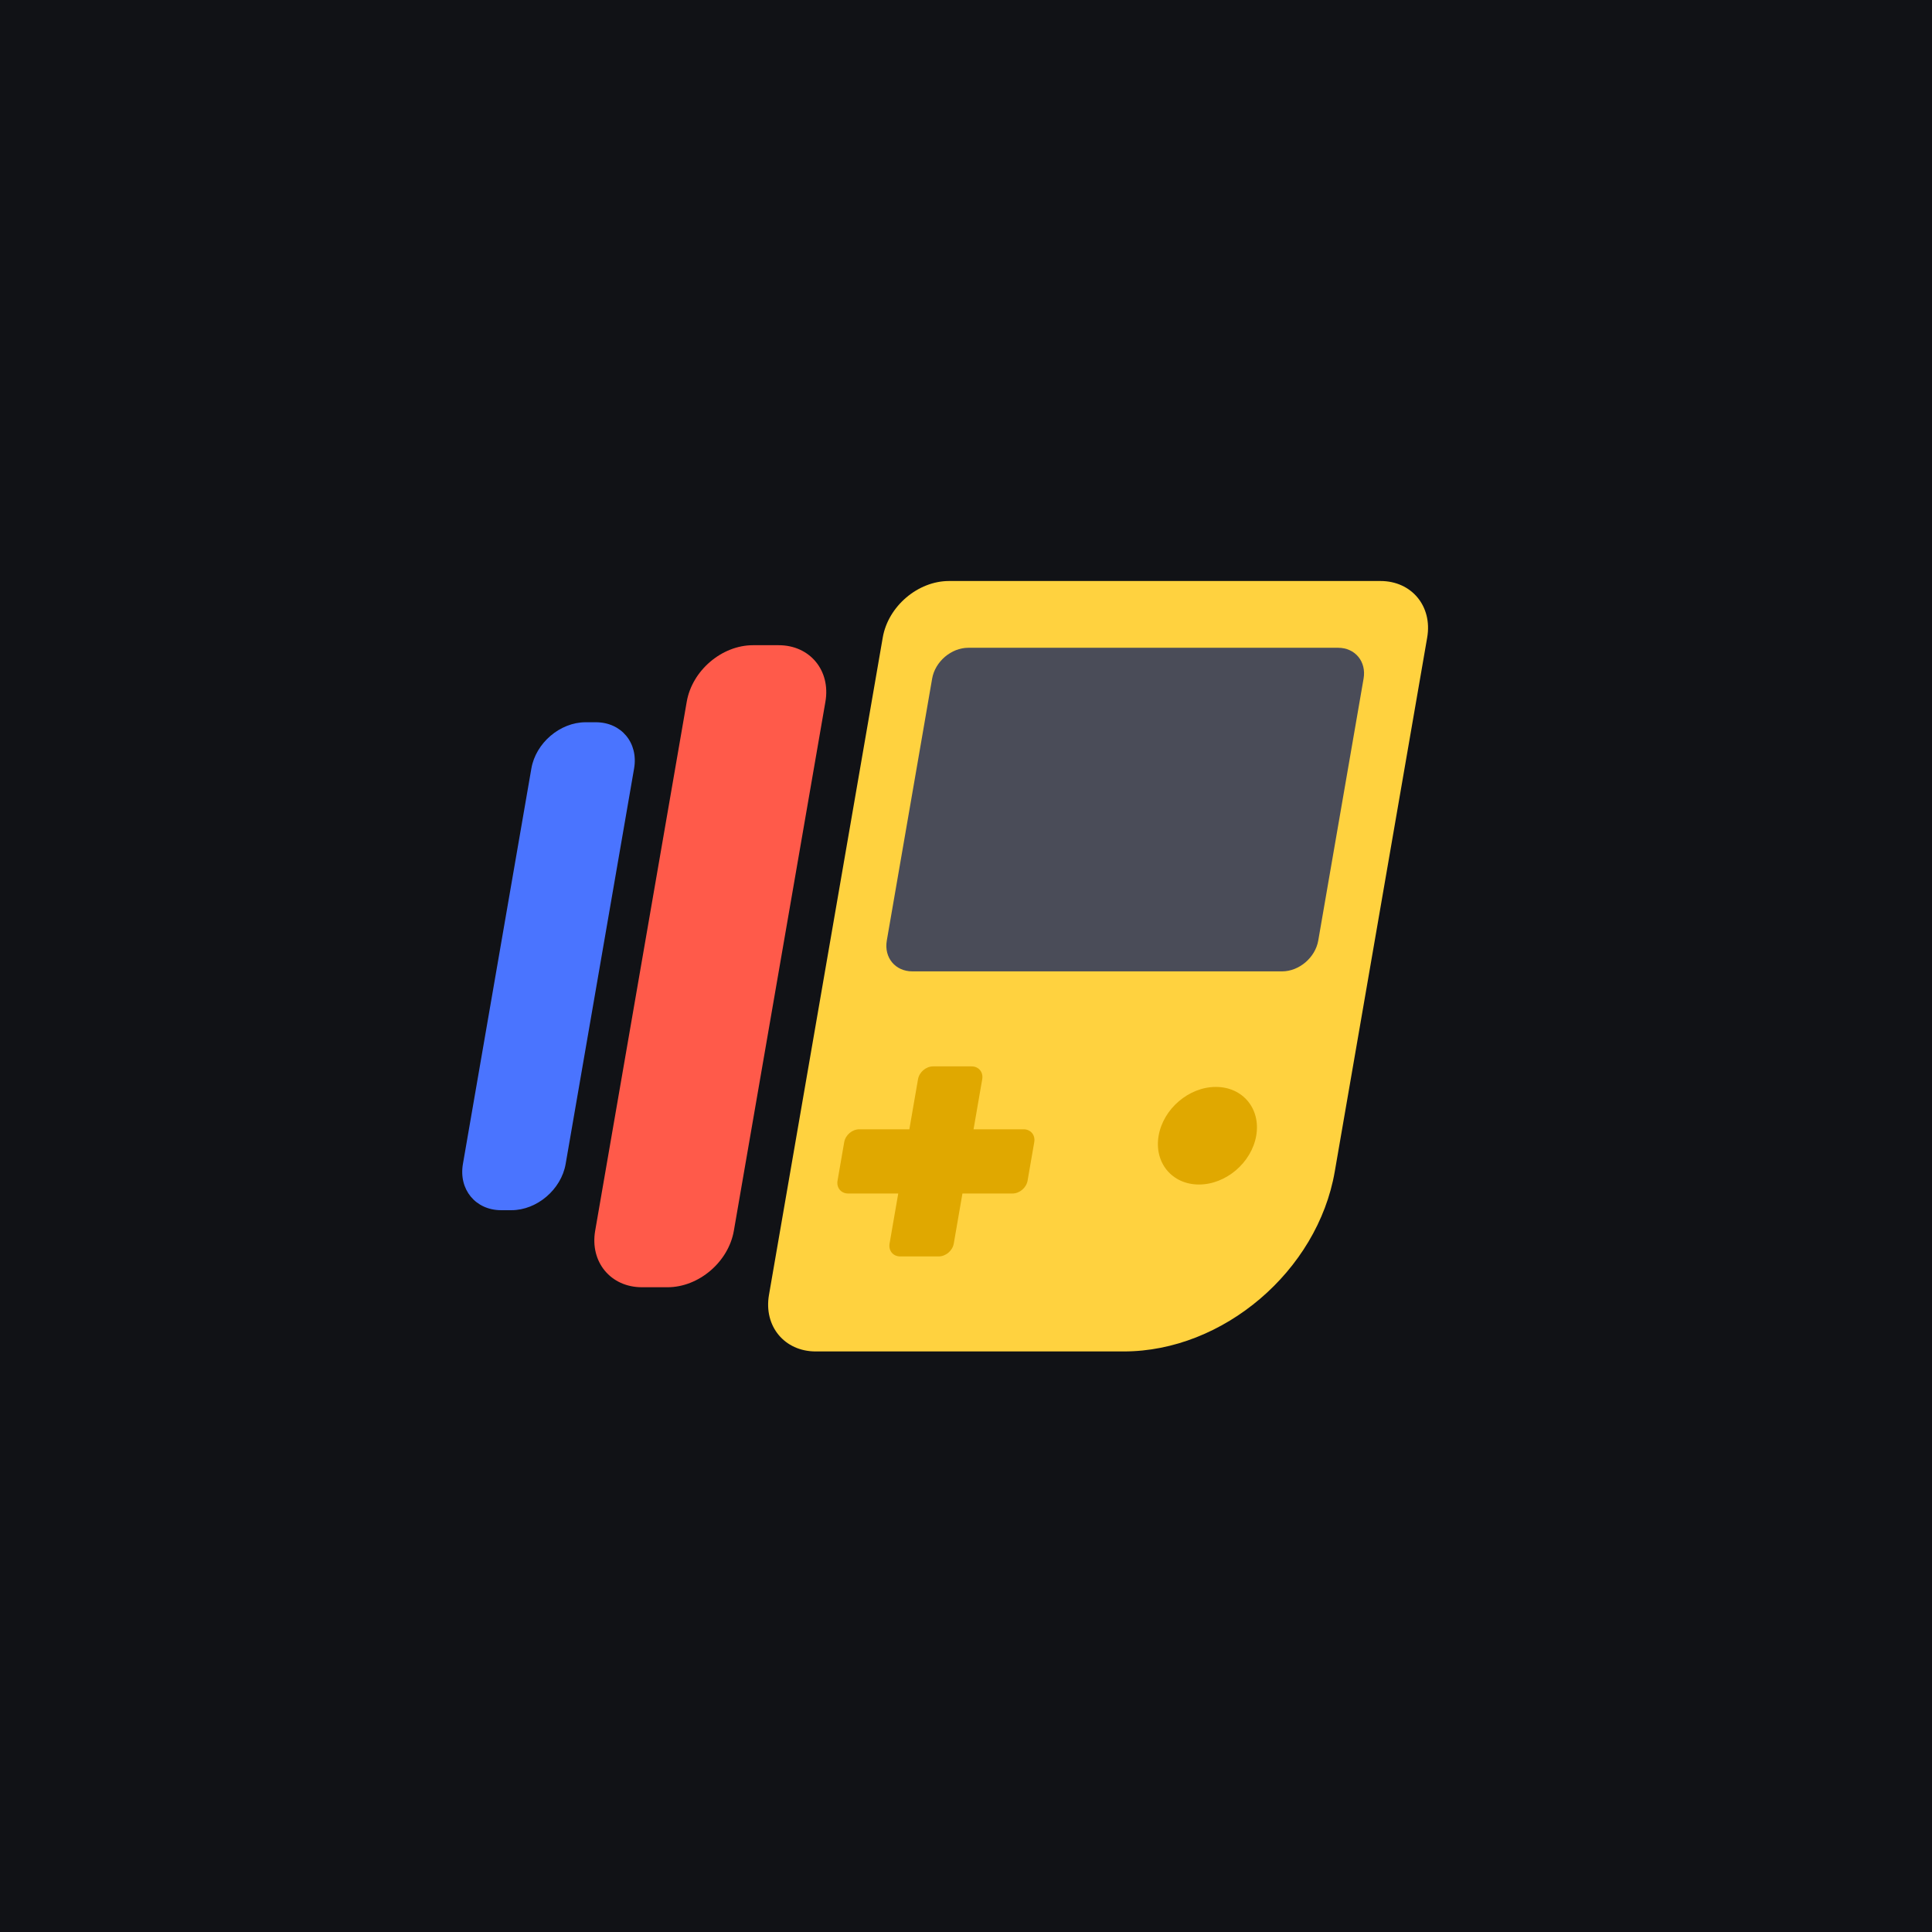
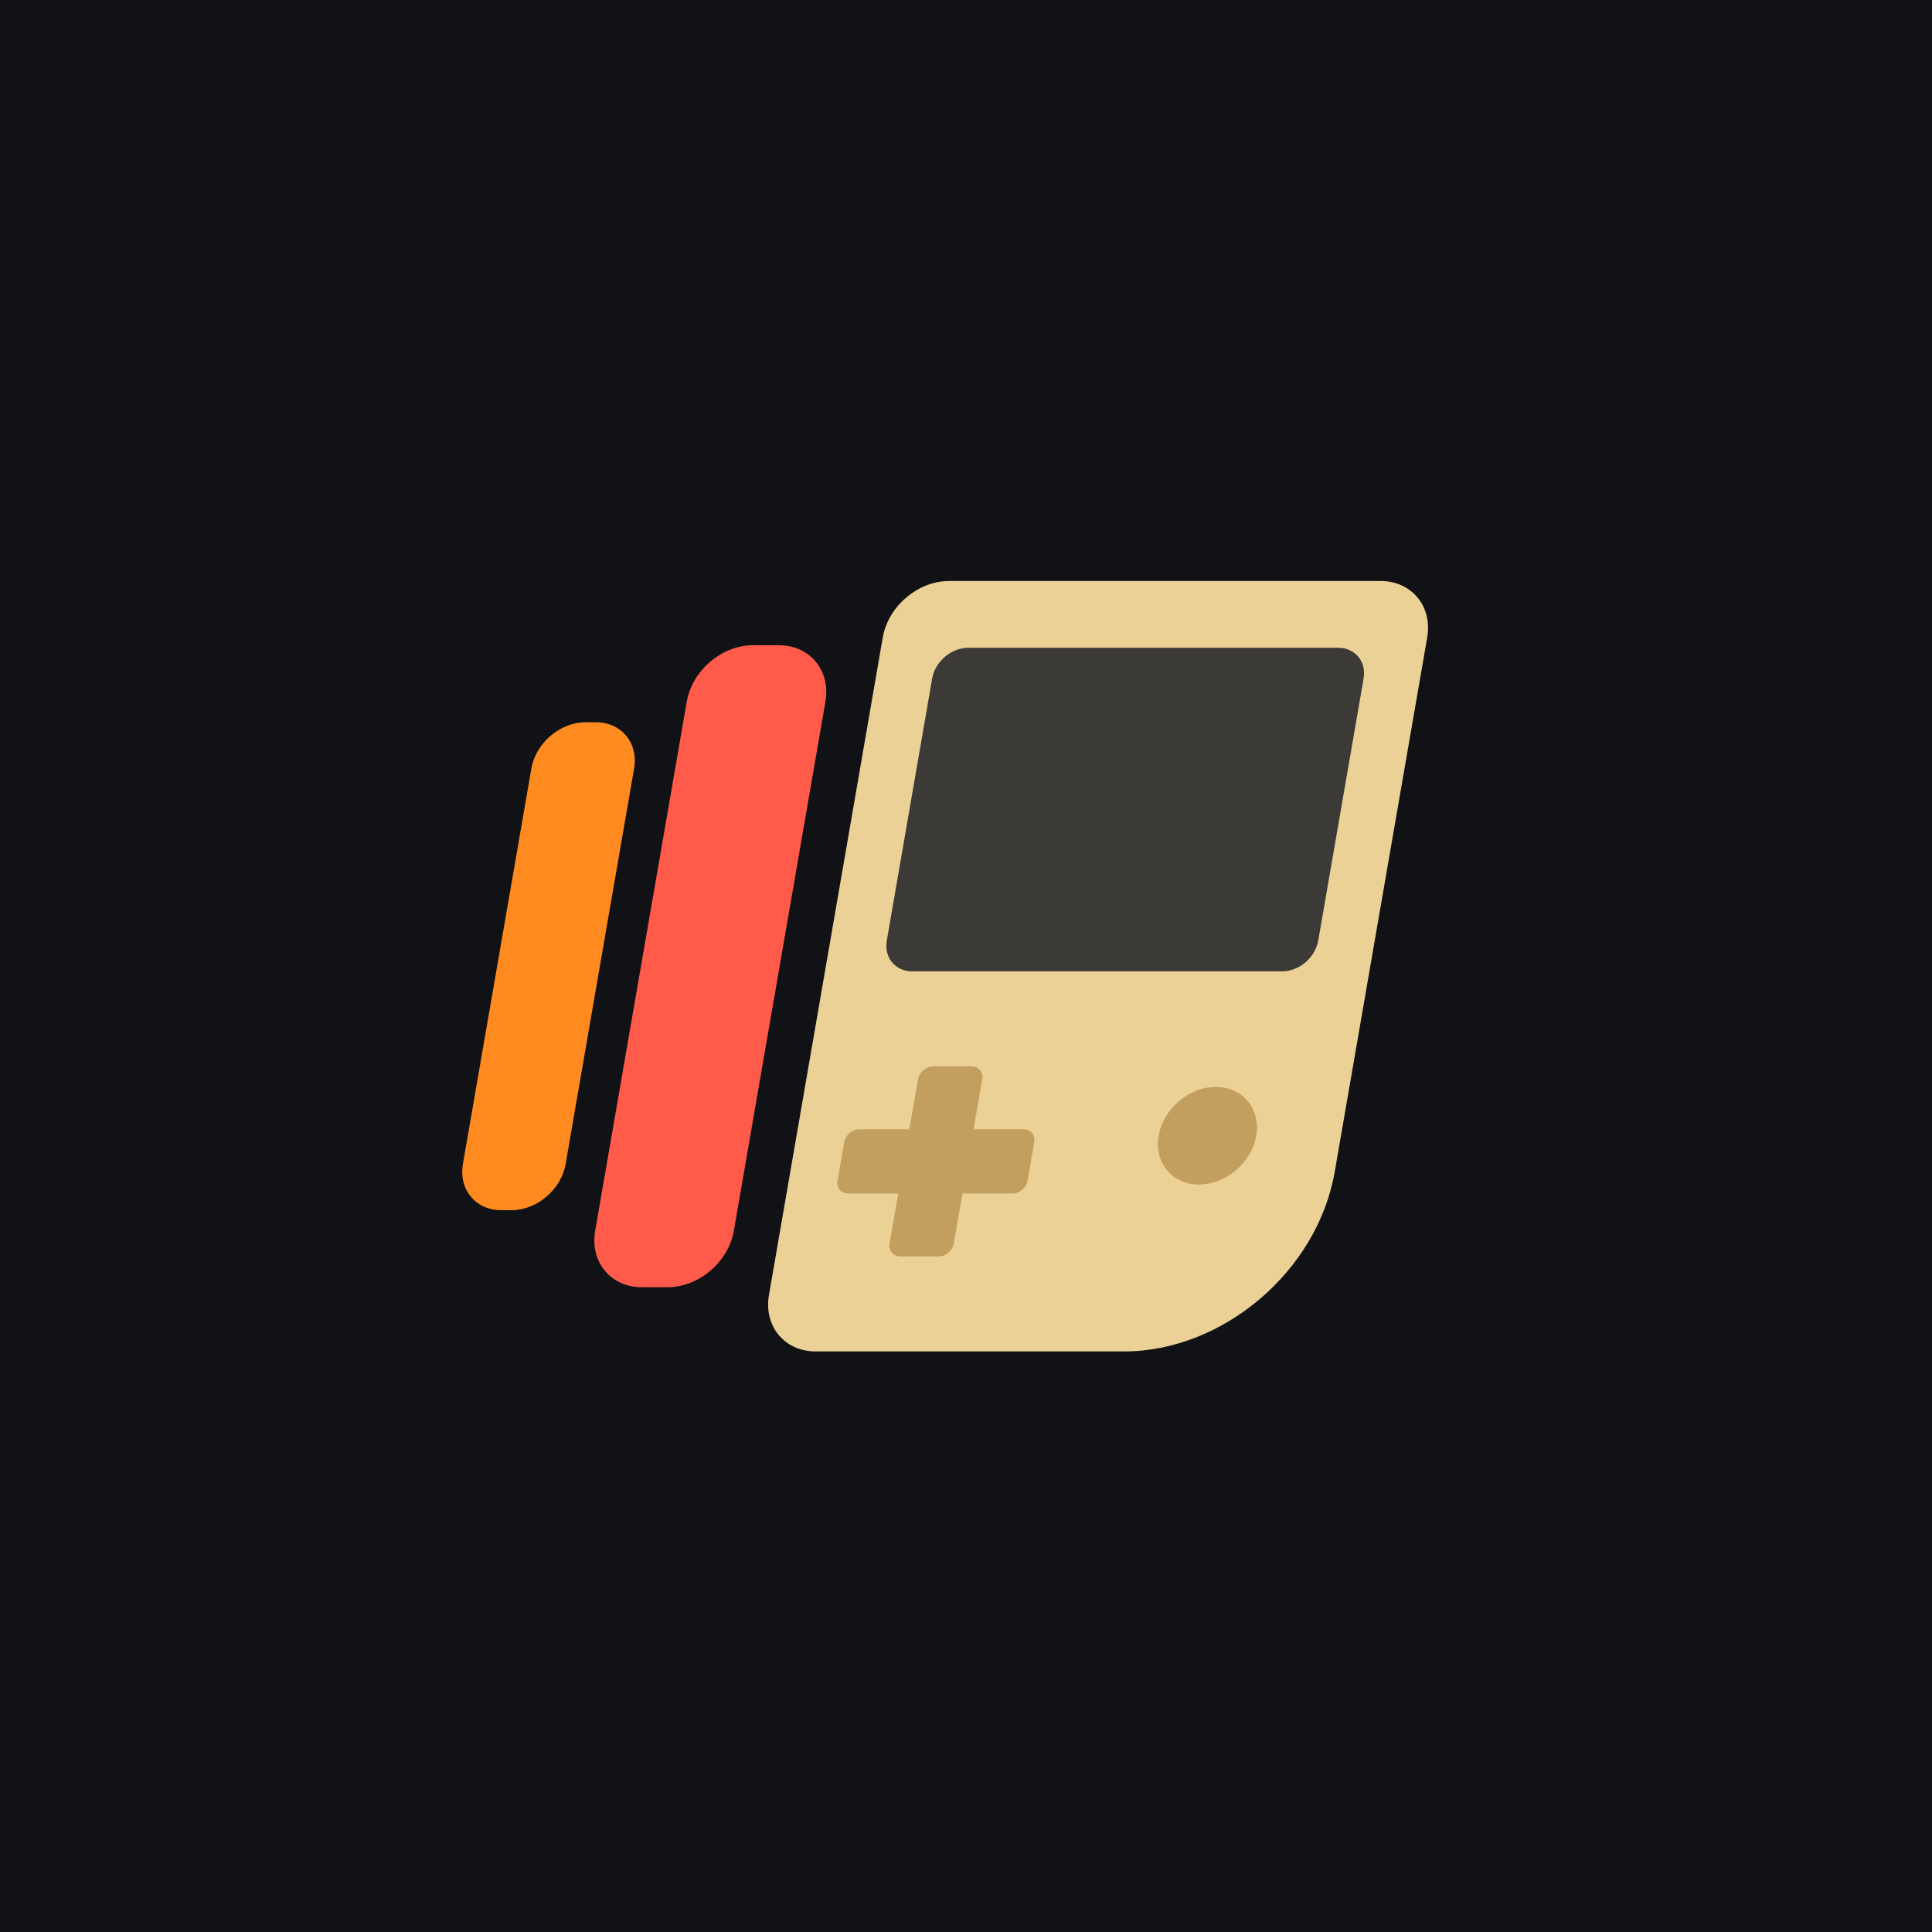
<svg xmlns="http://www.w3.org/2000/svg" viewBox="0 0 64 64">
  <rect width="64" height="64" fill="#111216" />
  <g transform="translate(9.99 11.11) scale(0.0818)">
    <g id="icon" transform="matrix(1.04 0 -0.18 1.04 106.2 99.47)">
-       <path fill="#4A74FF" d="M18 55H22A18 18 0 0 1 40 73V227A18 18 0 0 1 22 245H18A18 18 0 0 1 0 227V73A18 18 0 0 1 18 55Z" />
+       <path fill="#FF8A1F" d="M18 55H22A18 18 0 0 1 40 73V227A18 18 0 0 1 22 245H18A18 18 0 0 1 0 227V73A18 18 0 0 1 18 55Z" />
      <path fill="#FF5A4A" d="M78 25H88A22 22 0 0 1 110 47V253A22 22 0 0 1 88 275H78A22 22 0 0 1 56 253V47A22 22 0 0 1 78 25Z" />
-       <path fill="#FFD23F" d="M150 0H318A22 22 0 0 1 340 22V230A70 70 0 0 1 270 300H150A22 22 0 0 1 128 278V22A22 22 0 0 1 150 0Z" />
-       <path fill="#4A4C58" d="M162 26H306A12 12 0 0 1 318 38V140A12 12 0 0 1 306 152H162A12 12 0 0 1 150 140V38A12 12 0 0 1 162 26Z" />
-       <path fill="#E0A800" d="M171.5 194A5 5 0 0 1 176.5 189H191.5A5 5 0 0 1 196.5 194V213.5H216A5 5 0 0 1 221 218.5V233.5A5 5 0 0 1 216 238.5H196.5V258A5 5 0 0 1 191.5 263H176.5A5 5 0 0 1 171.5 258V238.5H152A5 5 0 0 1 147 233.5V218.5A5 5 0 0 1 152 213.5H171.5Z" />
-       <path fill="#E0A800" d="M269 216A19 19 0 1 0 307 216A19 19 0 1 0 269 216Z" />
+       <path fill="#EBD196" d="M150 0H318A22 22 0 0 1 340 22V230A70 70 0 0 1 270 300H150A22 22 0 0 1 128 278V22A22 22 0 0 1 150 0Z" />
+       <path fill="#3B3A36" d="M162 26H306A12 12 0 0 1 318 38V140A12 12 0 0 1 306 152H162A12 12 0 0 1 150 140V38A12 12 0 0 1 162 26Z" />
+       <path fill="#C29F5E" d="M171.5 194A5 5 0 0 1 176.5 189H191.5A5 5 0 0 1 196.5 194V213.5H216A5 5 0 0 1 221 218.5V233.5A5 5 0 0 1 216 238.5H196.5V258A5 5 0 0 1 191.5 263H176.5A5 5 0 0 1 171.5 258V238.5H152A5 5 0 0 1 147 233.5V218.5A5 5 0 0 1 152 213.5H171.5Z" />
+       <path fill="#C29F5E" d="M269 216A19 19 0 1 0 307 216A19 19 0 1 0 269 216Z" />
    </g>
  </g>
</svg>
